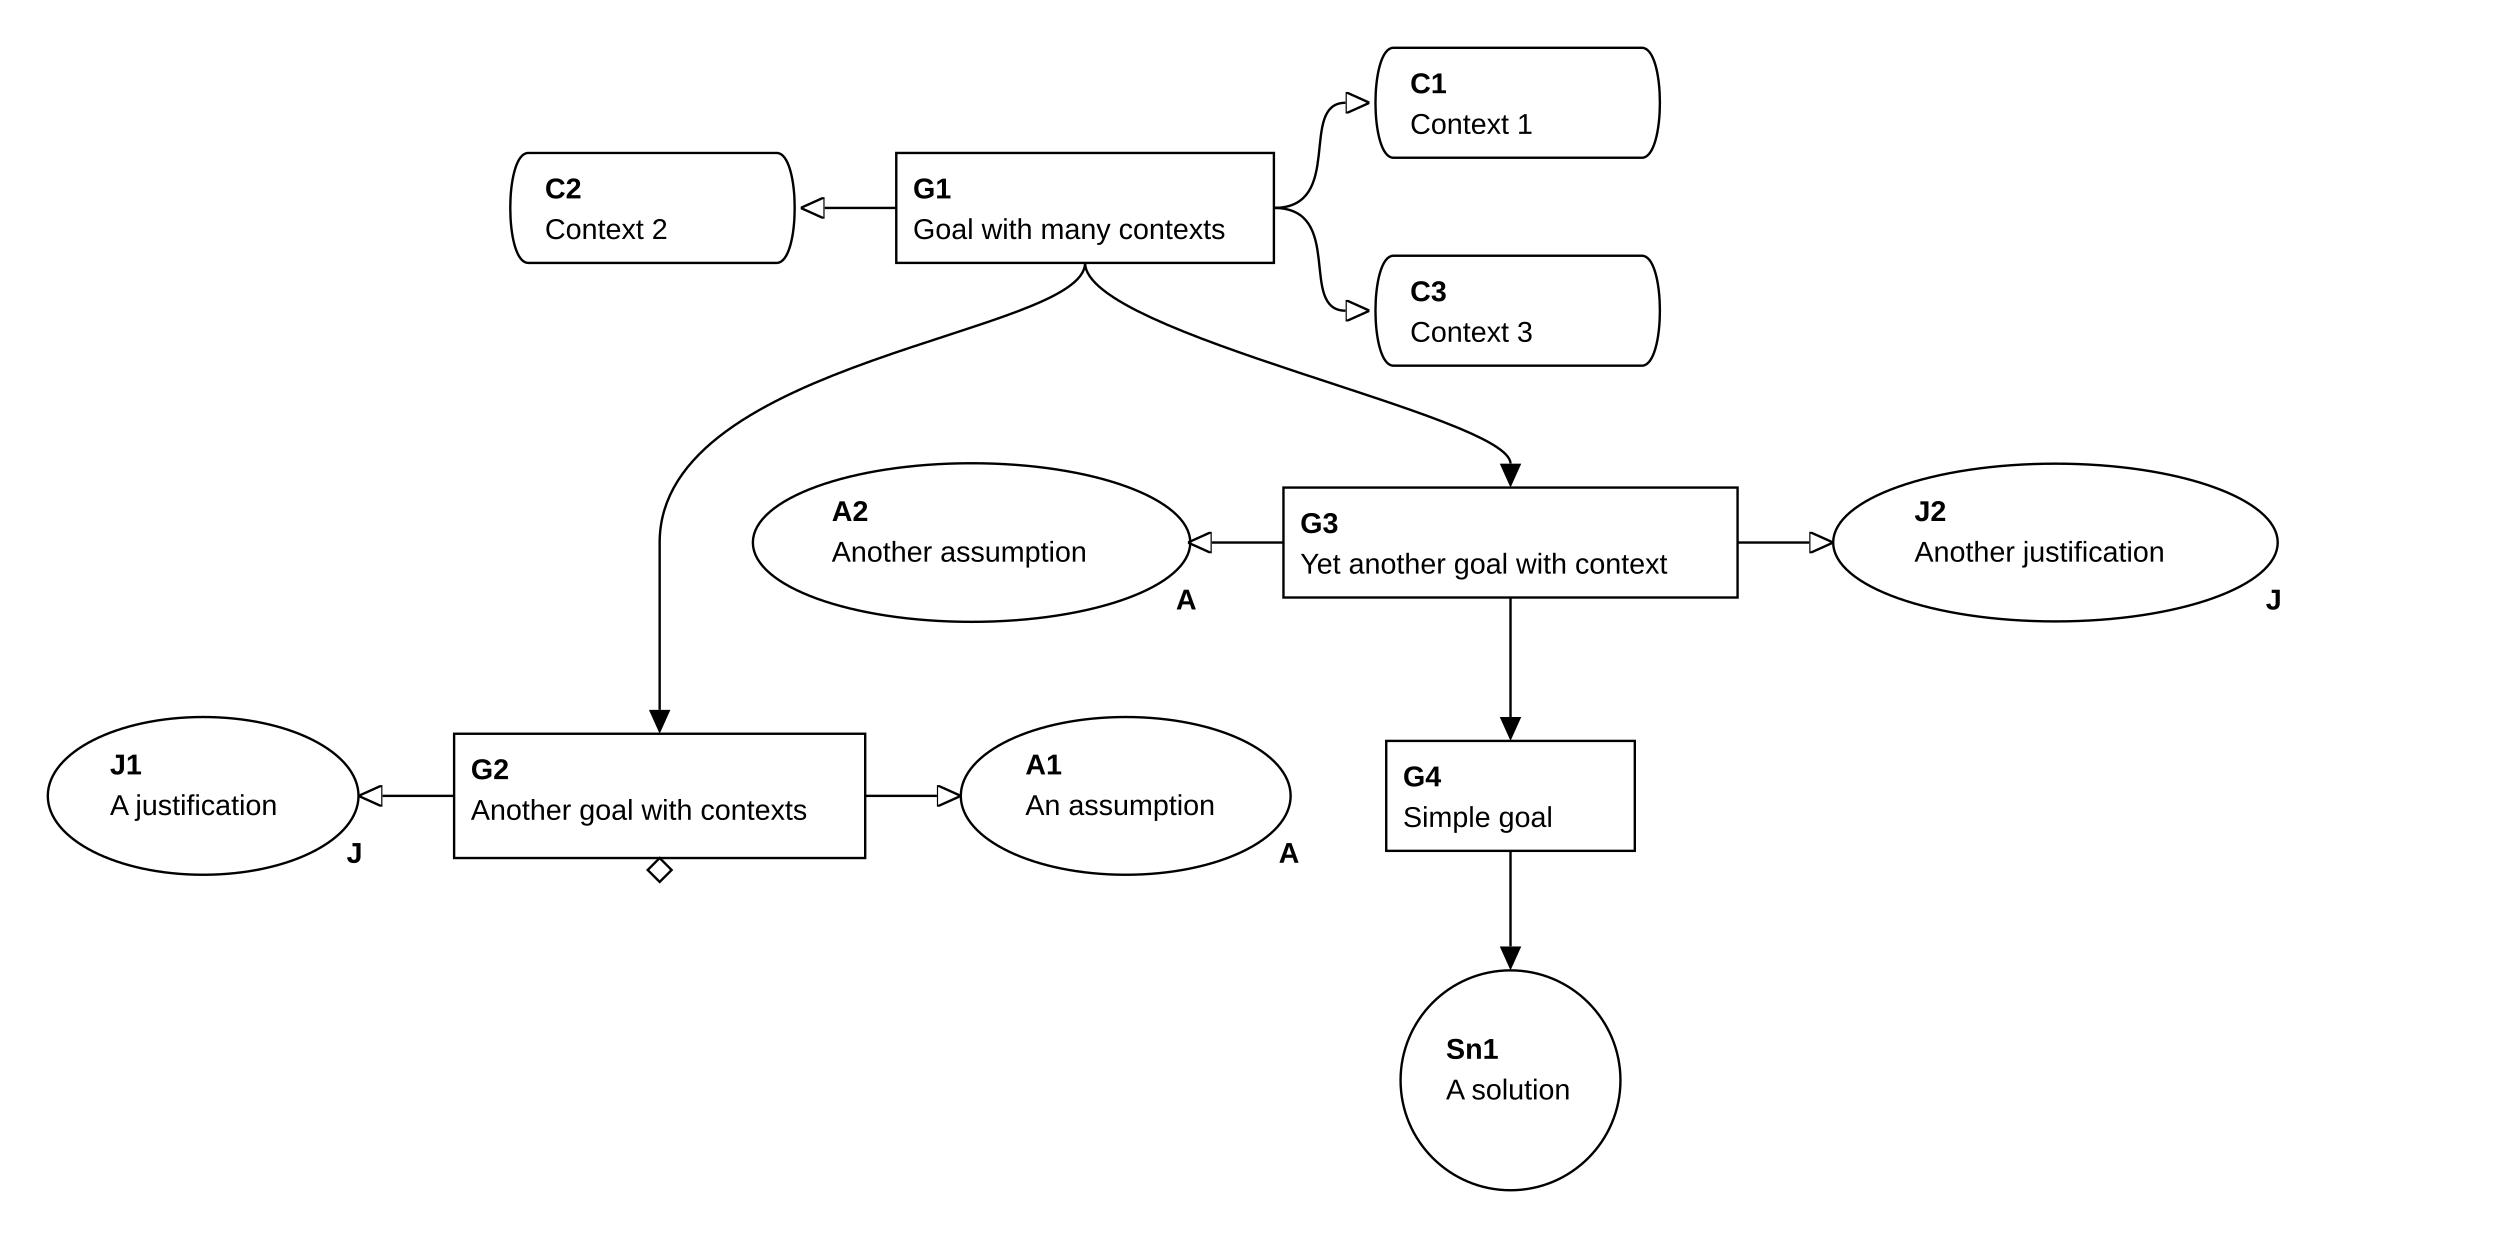
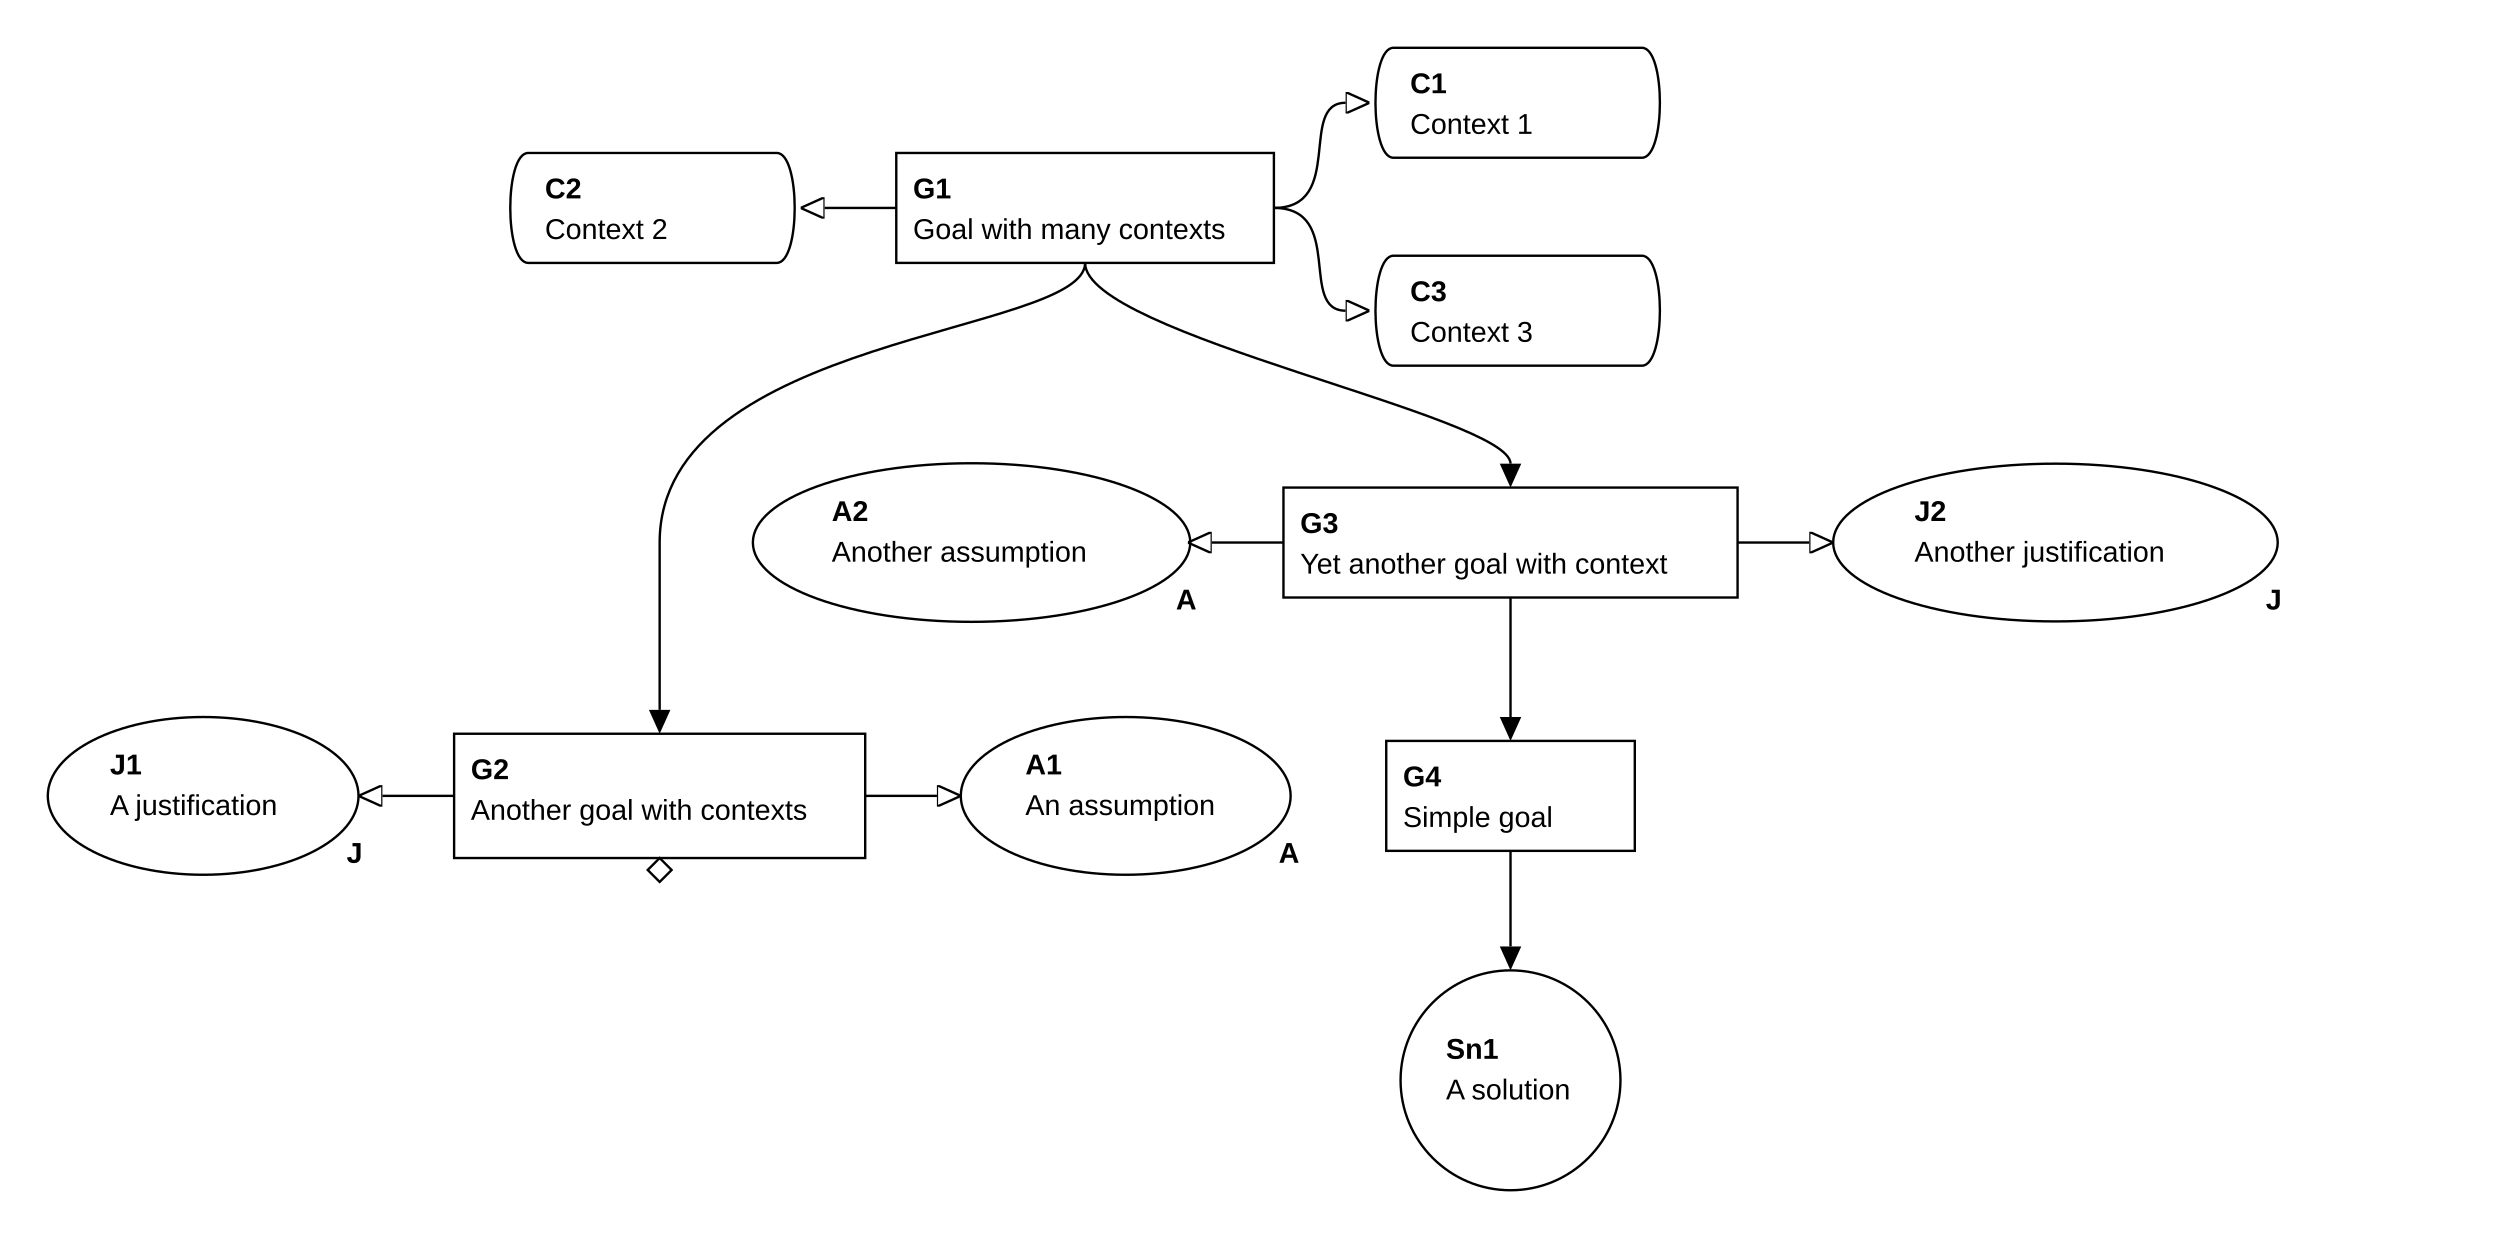
<svg xmlns="http://www.w3.org/2000/svg" classes="gsndiagram" viewBox="0 0 1046 520">
  <symbol id="module_icon">
    <rect fill="lightgrey" height="5" stroke="black" stroke-width="1" width="10" x="0" y="0" />
    <rect fill="lightgrey" height="10" stroke="black" stroke-width="1" width="20" x="0" y="5" />
  </symbol>
  <marker id="composite_arrow" markerHeight="9" markerUnits="userSpaceOnUse" markerWidth="10" orient="auto-start-reverse" refX="0" refY="4.5">
    <polyline fill="none" points="0 0, 6 4.5, 0 9" stroke="black" stroke-width="1" />
    <polyline fill="none" points="4 0, 10 4.5, 4 9" stroke="black" stroke-width="1" />
    <polyline fill="none" points="0 4.5, 10 4.5" stroke="black" stroke-width="1" />
  </marker>
  <marker id="supportedby_arrow" markerHeight="9" markerUnits="userSpaceOnUse" markerWidth="10" orient="auto-start-reverse" refX="0" refY="4.5">
    <polyline fill="black" points="0 0, 10 4.5, 0 9" />
  </marker>
  <marker id="incontextof_arrow" markerHeight="9" markerUnits="userSpaceOnUse" markerWidth="10" orient="auto-start-reverse" refX="0" refY="4.5">
    <polyline fill="none" points="0 0, 10 4.5, 0 9, 0 0" stroke="black" stroke-width="1" />
  </marker>
  <g class="gsn_module_tests_multi_context_gsn_yaml gsnelem gsnctxt" id="node_C2">
    <path class="border" d="M221,64 L325,64 C335,64,335,110,325,110 L221,110 C211,110,211,64,221,64" fill="none" stroke="black" stroke-width="1" />
    <text font-family="Arial" font-size="12" font-weight="bold" x="228" y="83">
C2
</text>
    <text font-family="Arial" font-size="12" x="228" y="100">
Context 2
</text>
  </g>
  <g class="gsn_module_tests_multi_context_gsn_yaml gsnelem gsngoal" id="node_G1">
    <path class="border" d="M375,64 L533,64 L533,110 L375,110 z" fill="none" stroke="black" stroke-width="1" />
    <text font-family="Arial" font-size="12" font-weight="bold" x="382" y="83">
G1
</text>
    <text font-family="Arial" font-size="12" x="382" y="100">
Goal with many contexts
</text>
  </g>
  <g class="gsn_module_tests_multi_context_gsn_yaml gsnelem gsnctxt" id="node_C1">
    <path class="border" d="M583,20 L687,20 C697,20,697,66,687,66 L583,66 C573,66,573,20,583,20" fill="none" stroke="black" stroke-width="1" />
    <text font-family="Arial" font-size="12" font-weight="bold" x="590" y="39">
C1
</text>
    <text font-family="Arial" font-size="12" x="590" y="56">
Context 1
</text>
  </g>
  <g class="gsn_module_tests_multi_context_gsn_yaml gsnelem gsnctxt" id="node_C3">
    <path class="border" d="M583,107 L687,107 C697,107,697,153,687,153 L583,153 C573,153,573,107,583,107" fill="none" stroke="black" stroke-width="1" />
    <text font-family="Arial" font-size="12" font-weight="bold" x="590" y="126">
C3
</text>
    <text font-family="Arial" font-size="12" x="590" y="143">
Context 3
</text>
  </g>
  <g class="gsn_module_tests_multi_context_gsn_yaml gsnelem gsnasmp" id="node_A2">
    <path class="border" d="M315,227 a91,33,0,1,0,183,0 a91,33,0,1,0,-183,0 z" fill="none" stroke="black" stroke-width="1" />
    <text font-family="Arial" font-size="12" font-weight="bold" x="348" y="218">
A2
</text>
    <text font-family="Arial" font-size="12" x="348" y="235">
Another assumption
</text>
    <text font-family="Arial" font-size="12" font-weight="bold" x="492" y="255">
A
</text>
  </g>
  <g class="gsn_module_tests_multi_context_gsn_yaml gsnelem gsngoal" id="node_G3">
    <path class="border" d="M537,204 L727,204 L727,250 L537,250 z" fill="none" stroke="black" stroke-width="1" />
    <text font-family="Arial" font-size="12" font-weight="bold" x="544" y="223">
G3
</text>
    <text font-family="Arial" font-size="12" x="544" y="240">
Yet another goal with context
</text>
  </g>
  <g class="gsn_module_tests_multi_context_gsn_yaml gsnelem gsnjust" id="node_J2">
    <path class="border" d="M767,227 a93,33,0,1,0,186,0 a93,33,0,1,0,-186,0 z" fill="none" stroke="black" stroke-width="1" />
    <text font-family="Arial" font-size="12" font-weight="bold" x="801" y="218">
J2
</text>
    <text font-family="Arial" font-size="12" x="801" y="235">
Another justification
</text>
    <text font-family="Arial" font-size="12" font-weight="bold" x="948" y="255">
J
</text>
  </g>
  <g class="gsn_module_tests_multi_context_gsn_yaml gsnelem gsnjust" id="node_J1">
    <path class="border" d="M20,333 a65,33,0,1,0,130,0 a65,33,0,1,0,-130,0 z" fill="none" stroke="black" stroke-width="1" />
    <text font-family="Arial" font-size="12" font-weight="bold" x="46" y="324">
J1
</text>
    <text font-family="Arial" font-size="12" x="46" y="341">
A justification
</text>
    <text font-family="Arial" font-size="12" font-weight="bold" x="145" y="361">
J
</text>
  </g>
  <g class="gsn_module_tests_multi_context_gsn_yaml gsnelem gsngoal gsn_undeveloped" id="node_G2">
    <path class="border" d="M190,307 L362,307 L362,359 L190,359 z" fill="none" stroke="black" stroke-width="1" />
    <text font-family="Arial" font-size="12" font-weight="bold" x="197" y="326">
G2
</text>
    <text font-family="Arial" font-size="12" x="197" y="343">
Another goal with contexts
</text>
    <path d="M276,359 l5,5 l-5,5 l-5,-5 z" fill="none" stroke="black" stroke-width="1" />
  </g>
  <g class="gsn_module_tests_multi_context_gsn_yaml gsnelem gsnasmp" id="node_A1">
    <path class="border" d="M402,333 a69,33,0,1,0,138,0 a69,33,0,1,0,-138,0 z" fill="none" stroke="black" stroke-width="1" />
    <text font-family="Arial" font-size="12" font-weight="bold" x="429" y="324">
A1
</text>
    <text font-family="Arial" font-size="12" x="429" y="341">
An assumption
</text>
    <text font-family="Arial" font-size="12" font-weight="bold" x="535" y="361">
A
</text>
  </g>
  <g class="gsn_module_tests_multi_context_gsn_yaml gsnelem gsngoal" id="node_G4">
    <path class="border" d="M580,310 L684,310 L684,356 L580,356 z" fill="none" stroke="black" stroke-width="1" />
    <text font-family="Arial" font-size="12" font-weight="bold" x="587" y="329">
G4
</text>
    <text font-family="Arial" font-size="12" x="587" y="346">
Simple goal
</text>
  </g>
  <g class="gsn_module_tests_multi_context_gsn_yaml gsnelem gsnsltn" id="node_Sn1">
    <path class="border" d="M586,452 a46,46,0,1,0,92,0 a46,46,0,1,0,-92,0 z" fill="none" stroke="black" stroke-width="1" />
    <text font-family="Arial" font-size="12" font-weight="bold" x="605" y="443">
Sn1
</text>
    <text font-family="Arial" font-size="12" x="605" y="460">
A solution
</text>
  </g>
  <path class="gsnedge gsninctxt" d="M533,87 C563,87,543,43,563,43" fill="none" marker-end="url(#incontextof_arrow)" stroke="black" stroke-width="1" />
  <path class="gsnedge gsninctxt" d="M375,87 C345,87,365,87,345,87" fill="none" marker-end="url(#incontextof_arrow)" stroke="black" stroke-width="1" />
  <path class="gsnedge gsninctxt" d="M533,87 C563,87,543,130,563,130" fill="none" marker-end="url(#incontextof_arrow)" stroke="black" stroke-width="1" />
-   <path class="gsnedge gsninspby" d="M454,110 C454,140,276,150,276,227 S276,277,276,297" fill="none" marker-end="url(#supportedby_arrow)" stroke="black" stroke-width="1" />
+   <path class="gsnedge gsninspby" d="M454,110 C454,140,276,140,276,227 S276,277,276,297" fill="none" marker-end="url(#supportedby_arrow)" stroke="black" stroke-width="1" />
  <path class="gsnedge gsninspby" d="M454,110 C454,140,632,174,632,194" fill="none" marker-end="url(#supportedby_arrow)" stroke="black" stroke-width="1" />
  <path class="gsnedge gsninctxt" d="M362,333 C392,333,372,333,392,333" fill="none" marker-end="url(#incontextof_arrow)" stroke="black" stroke-width="1" />
  <path class="gsnedge gsninctxt" d="M190,333 C160,333,180,333,160,333" fill="none" marker-end="url(#incontextof_arrow)" stroke="black" stroke-width="1" />
  <path class="gsnedge gsninctxt" d="M727,227 C757,227,737,227,757,227" fill="none" marker-end="url(#incontextof_arrow)" stroke="black" stroke-width="1" />
  <path class="gsnedge gsninctxt" d="M537,227 C507,227,527,227,507,227" fill="none" marker-end="url(#incontextof_arrow)" stroke="black" stroke-width="1" />
  <path class="gsnedge gsninspby" d="M632,250 C632,280,632,280,632,300" fill="none" marker-end="url(#supportedby_arrow)" stroke="black" stroke-width="1" />
  <path class="gsnedge gsninspby" d="M632,356 C632,386,632,376,632,396" fill="none" marker-end="url(#supportedby_arrow)" stroke="black" stroke-width="1" />
</svg>
